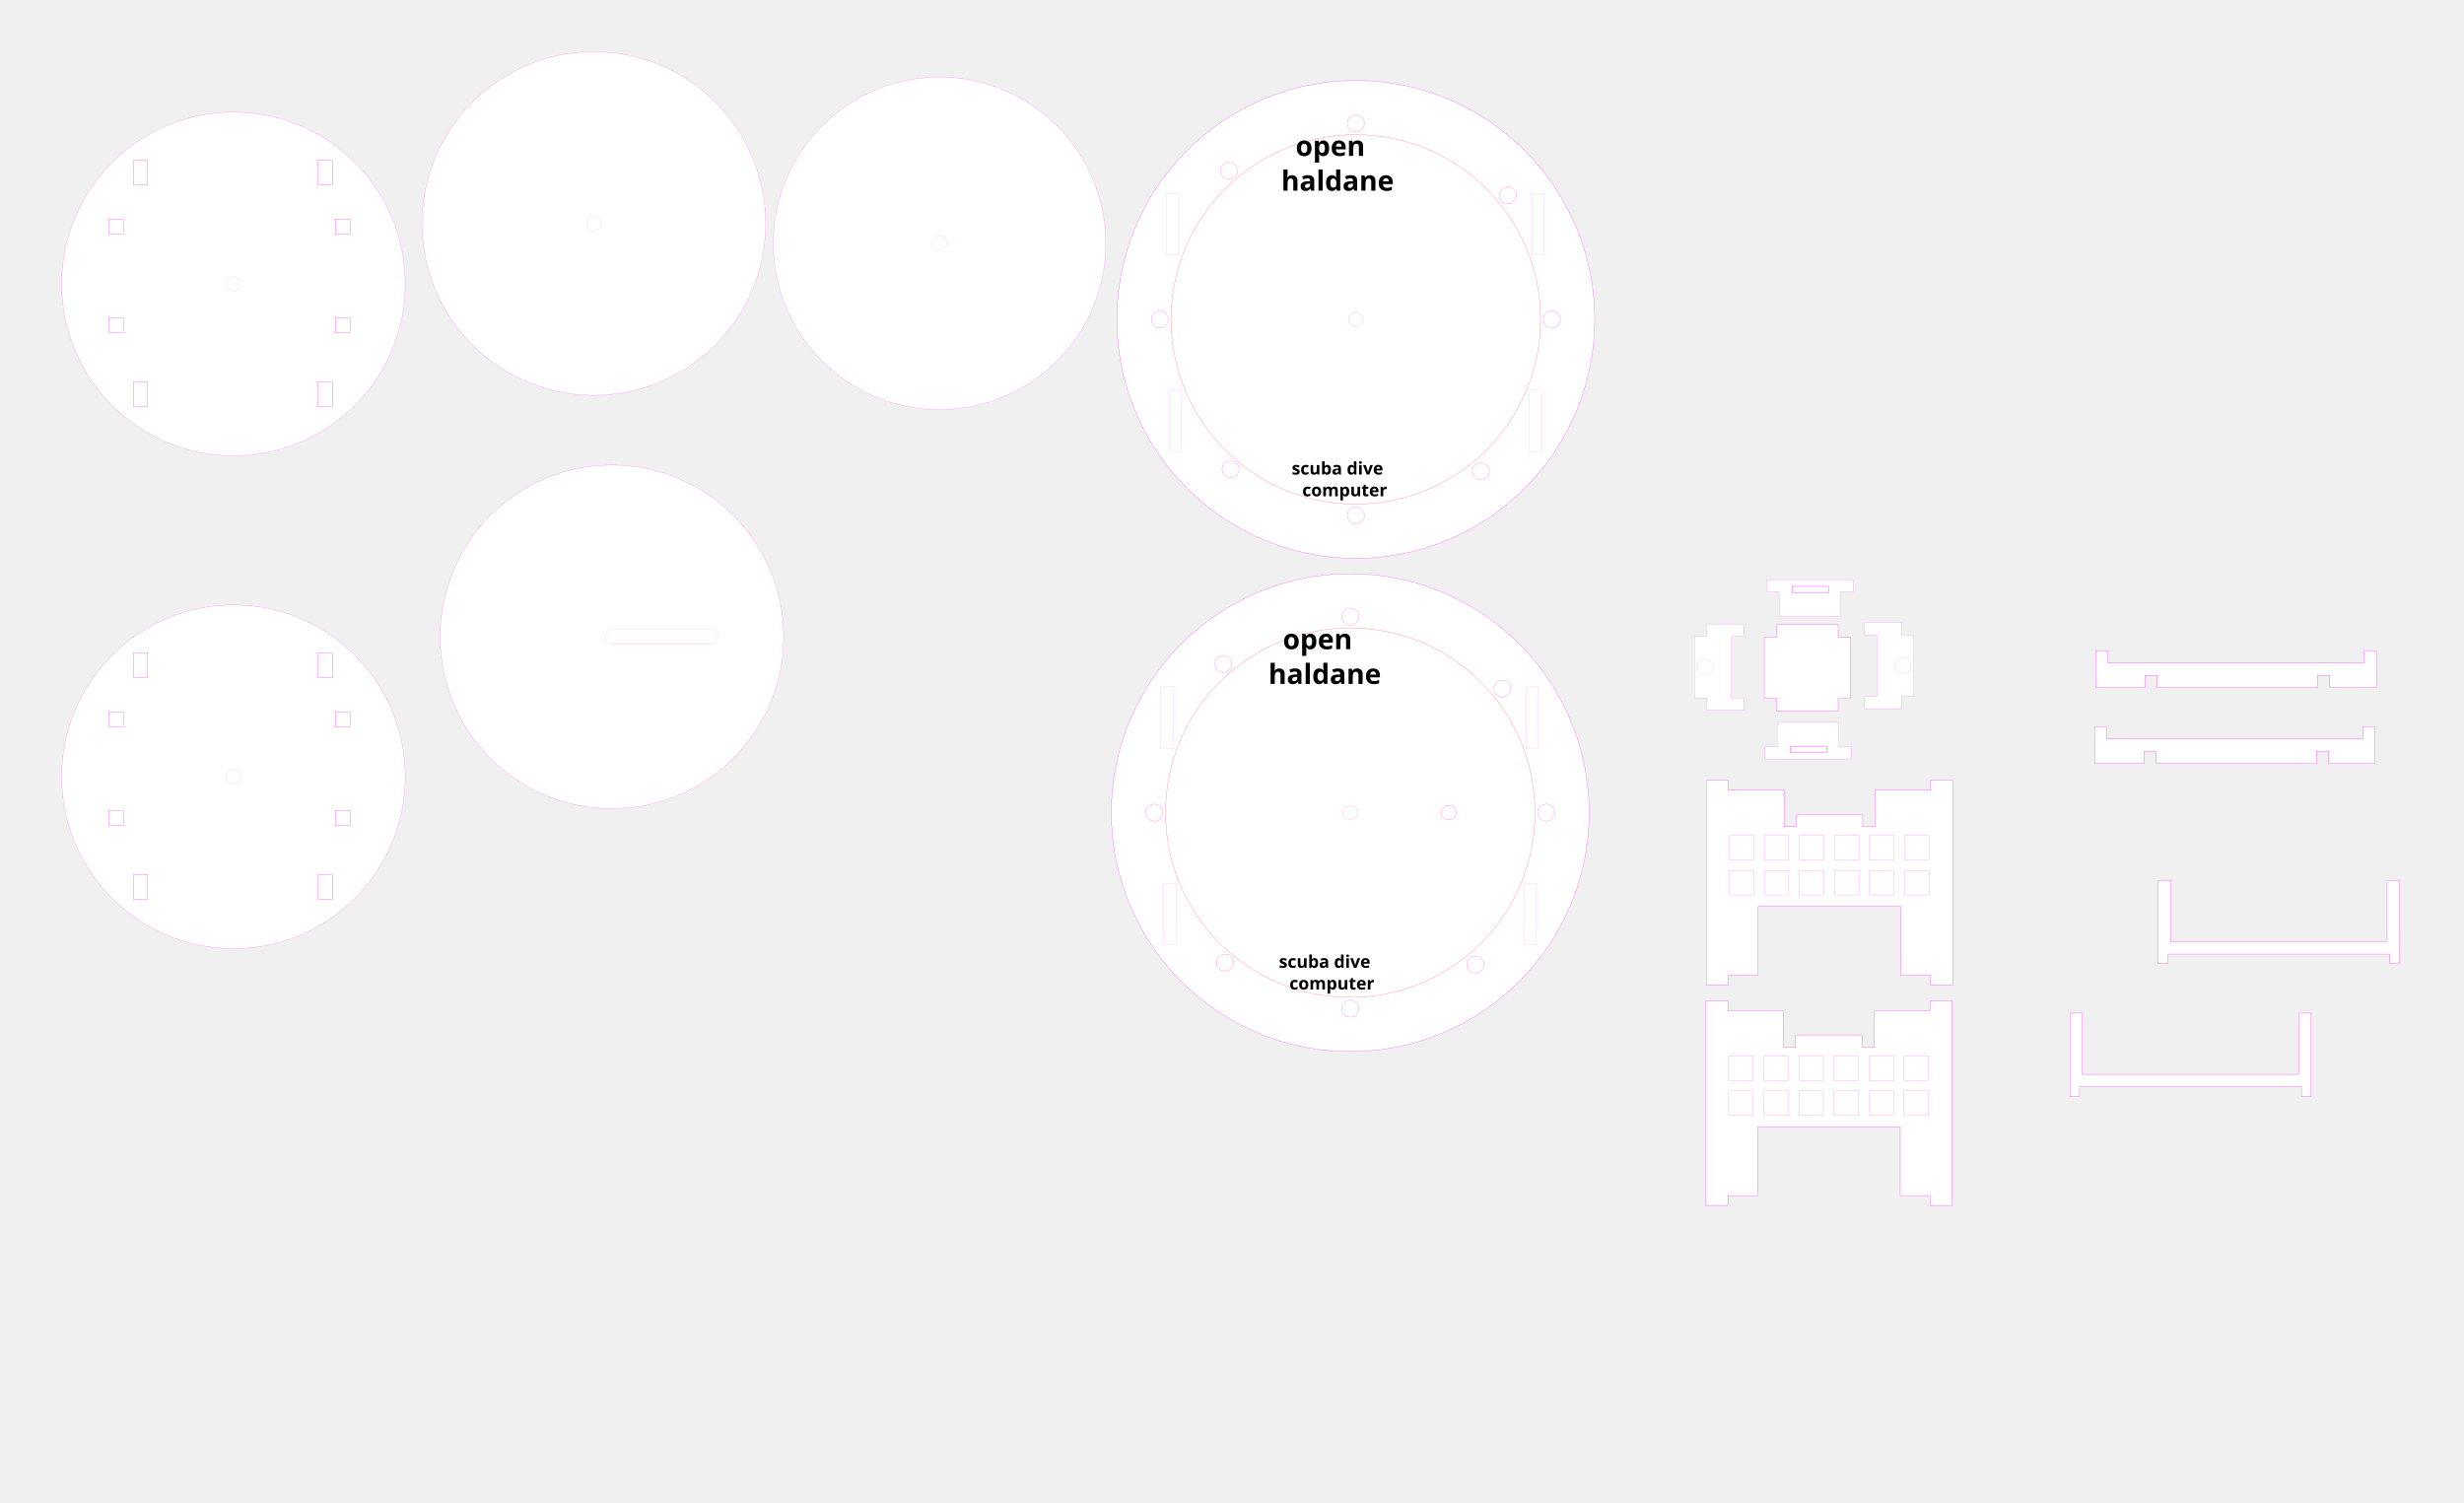
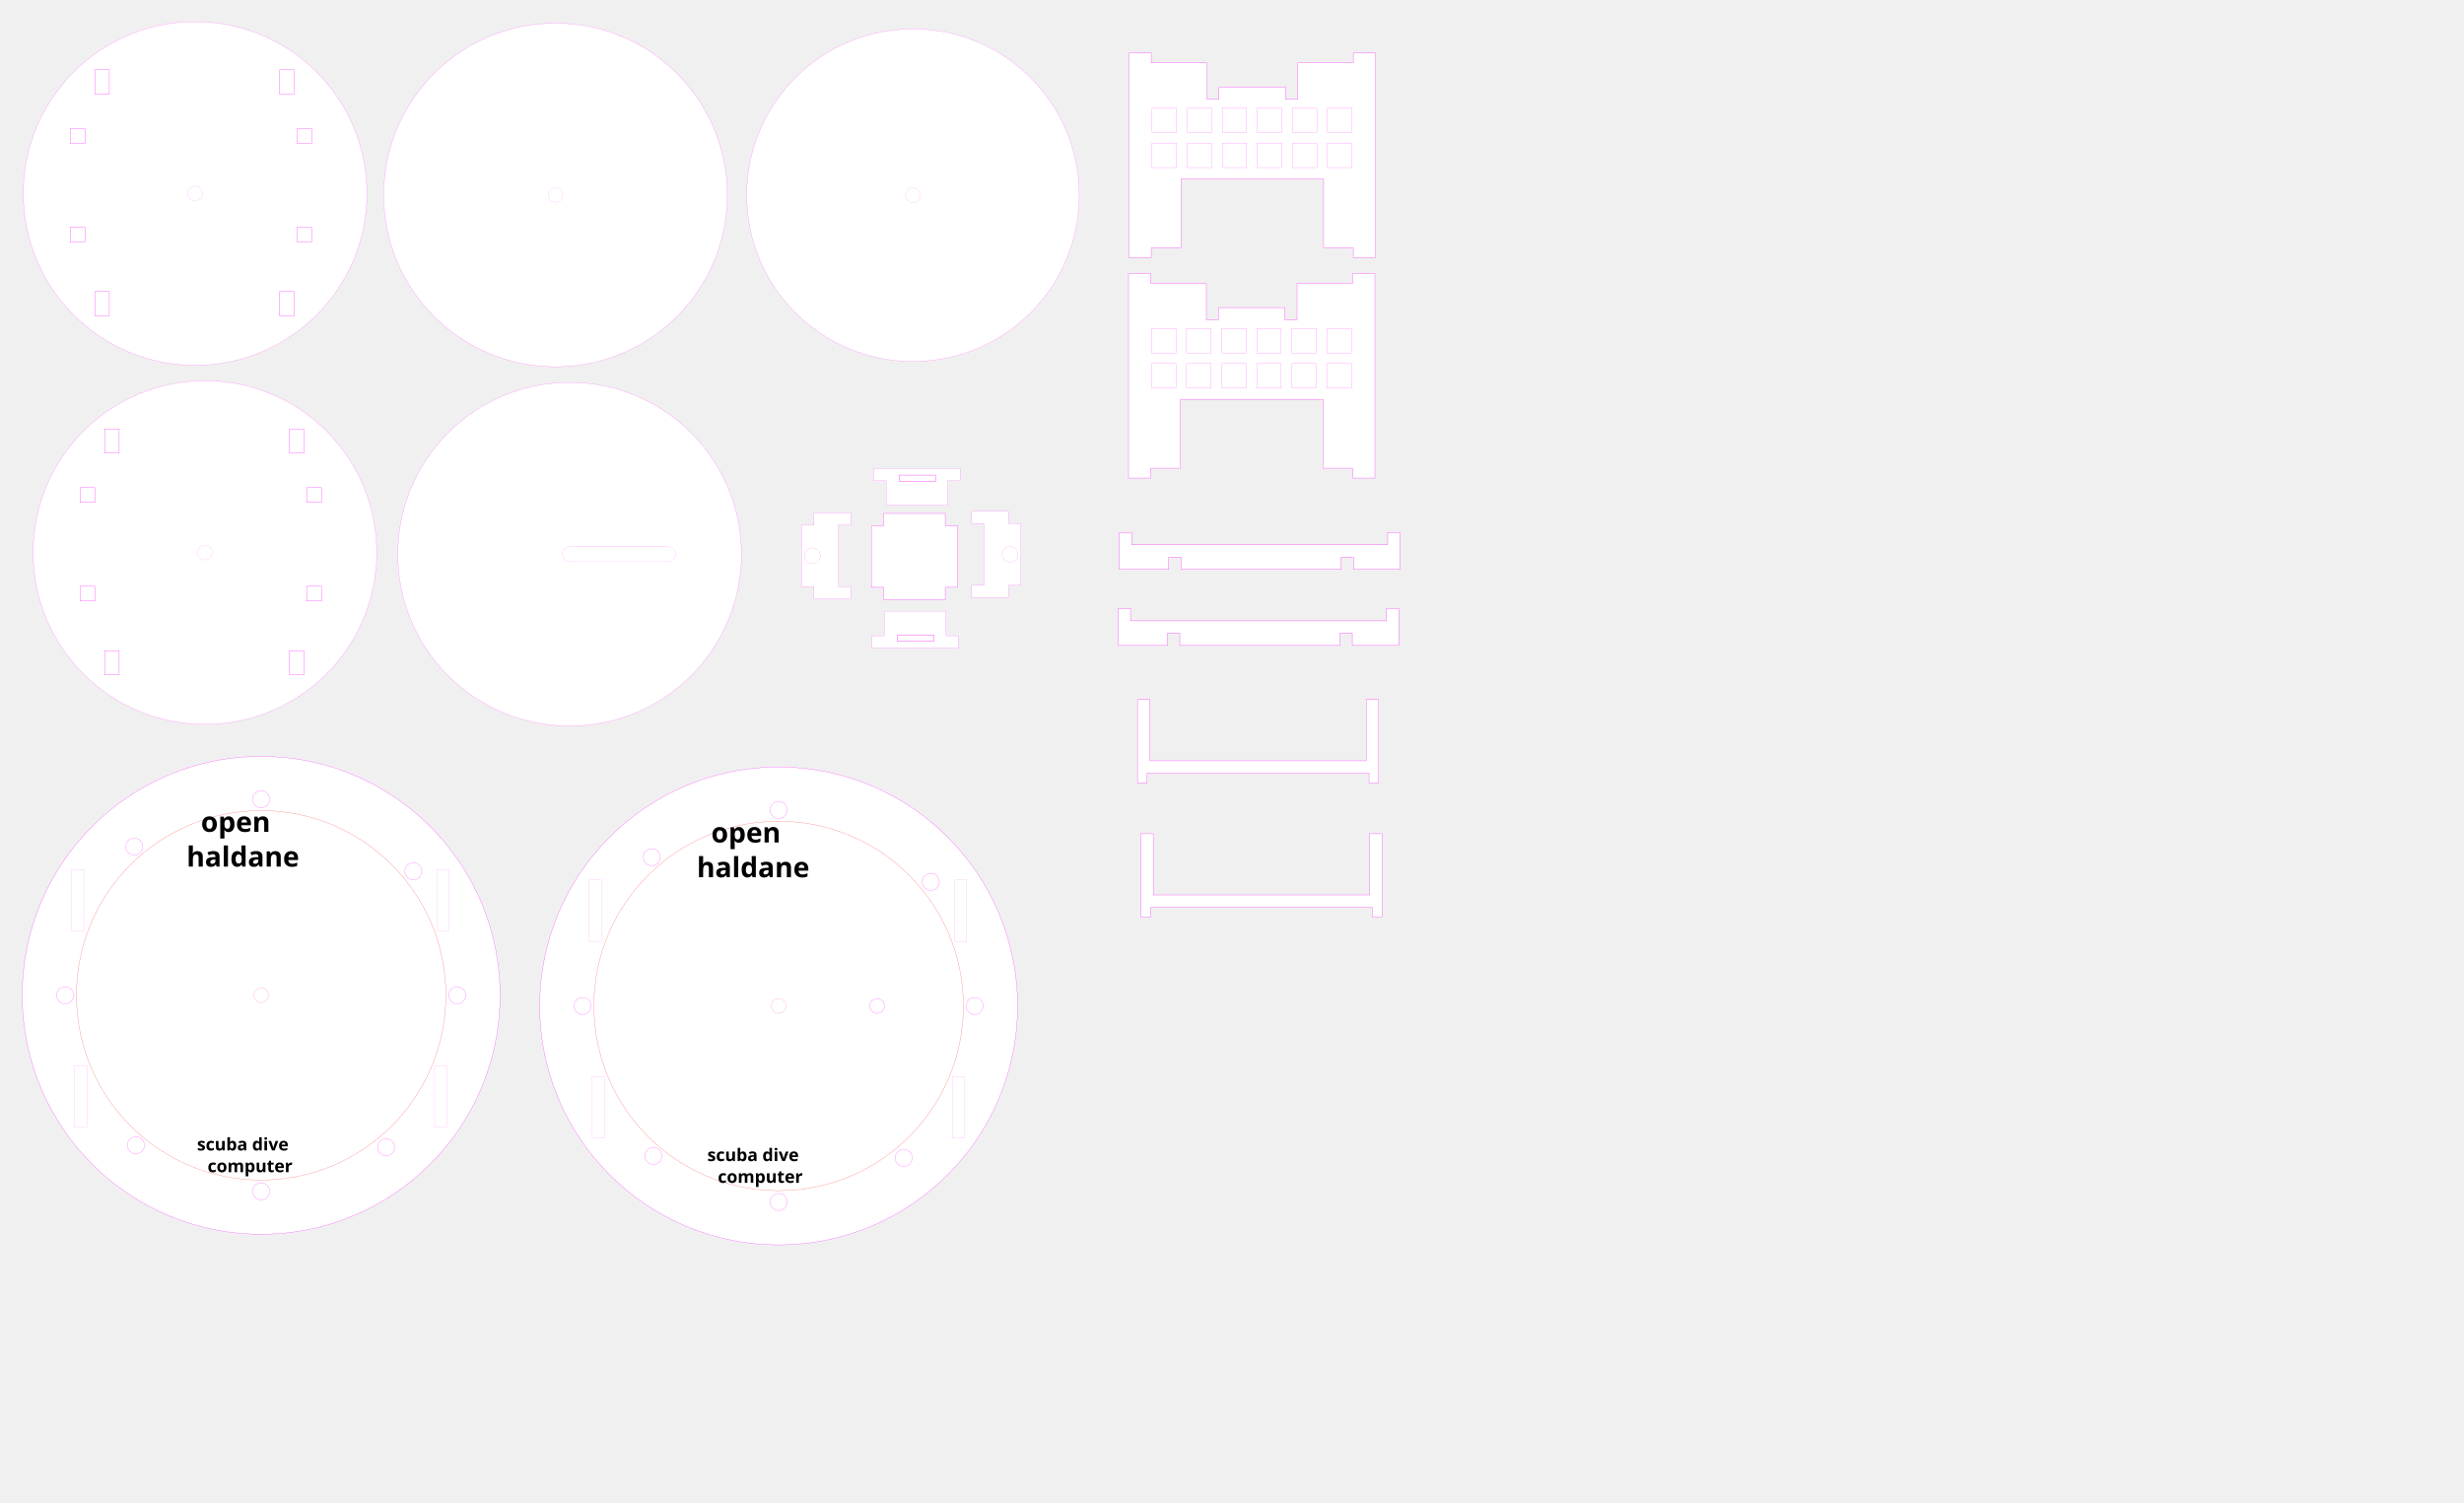
<svg xmlns="http://www.w3.org/2000/svg" version="1.1" width="1000mm" height="610mm" id="svg2" viewBox="0 0 1000 610">
  <defs id="defs4">
    <symbol id="*PAPER_SPACE" />
    <symbol id="*MODEL_SPACE" />
    <pattern height="8" width="8" patternUnits="userSpaceOnUse" y="0" x="0" id="Hatch">
      <path linecap="square" stroke="#000000" stroke-width="0.25" d="M8 4 l-4,4" id="path617966" />
      <path linecap="square" stroke="#000000" stroke-width="0.25" d="M6 2 l-4,4" id="path617968" />
      <path linecap="square" stroke="#000000" stroke-width="0.25" d="M4 0 l-4,4" id="path617970" />
    </pattern>
    <marker refX="0" refY="0" orient="auto" id="DistanceX" style="overflow:visible">
      <path d="M 3,-3 -3,3 M 0,-5 0,5" id="path617963" style="stroke:#000000;stroke-width:0.5" />
    </marker>
    <symbol id="$PAPER_SPACE" />
    <symbol id="$MODEL_SPACE" />
    <pattern id="Hatch-0" x="0" y="0" patternUnits="userSpaceOnUse" width="8" height="8">
      <path id="path73478" d="M8 4 l-4,4" stroke-width="0.25" stroke="#000000" linecap="square" />
      <path id="path73480" d="M6 2 l-4,4" stroke-width="0.25" stroke="#000000" linecap="square" />
      <path id="path73482" d="M4 0 l-4,4" stroke-width="0.25" stroke="#000000" linecap="square" />
    </pattern>
    <marker refX="0" refY="0" orient="auto" id="DistanceX-5" style="overflow:visible">
      <path d="M 3,-3 -3,3 M 0,-5 0,5" id="path73475" style="stroke:#000000;stroke-width:0.5" />
    </marker>
    <symbol id="$PAPER_SPACE-1" />
    <symbol id="$MODEL_SPACE-0" />
    <pattern height="8" width="8" patternUnits="userSpaceOnUse" y="0" x="0" id="Hatch-1">
      <path linecap="square" stroke="#000000" stroke-width="0.25" d="M8 4 l-4,4" id="path44235" />
      <path linecap="square" stroke="#000000" stroke-width="0.25" d="M6 2 l-4,4" id="path44237" />
      <path linecap="square" stroke="#000000" stroke-width="0.25" d="M4 0 l-4,4" id="path44239" />
    </pattern>
    <marker refX="0" refY="0" orient="auto" id="DistanceX-1" style="overflow:visible">
      <path d="M 3,-3 -3,3 M 0,-5 0,5" id="path44232" style="stroke:#000000;stroke-width:0.5" />
    </marker>
    <symbol id="$PAPER_SPACE-5" />
    <symbol id="$MODEL_SPACE-4" />
    <pattern id="Hatch-04" x="0" y="0" patternUnits="userSpaceOnUse" width="8" height="8">
      <path id="path101669" d="M8 4 l-4,4" stroke-width="0.25" stroke="#000000" linecap="square" />
      <path id="path101671" d="M6 2 l-4,4" stroke-width="0.25" stroke="#000000" linecap="square" />
      <path id="path101673" d="M4 0 l-4,4" stroke-width="0.25" stroke="#000000" linecap="square" />
    </pattern>
    <marker orient="auto" id="DistanceX-2" style="overflow:visible" refX="0" refY="0">
      <path id="path101666" d="M 3,-3 -3,3 M 0,-5 0,5" style="stroke:#000000;stroke-width:0.5" />
    </marker>
    <symbol id="*PAPER_SPACE-9" />
    <symbol id="*MODEL_SPACE-2" />
    <pattern id="Hatch-9" x="0" y="0" patternUnits="userSpaceOnUse" width="8" height="8">
      <path id="path145873" d="M8 4 l-4,4" stroke-width="0.25" stroke="#000000" linecap="square" />
      <path id="path145875" d="M6 2 l-4,4" stroke-width="0.25" stroke="#000000" linecap="square" />
      <path id="path145877" d="M4 0 l-4,4" stroke-width="0.25" stroke="#000000" linecap="square" />
    </pattern>
    <marker orient="auto" id="DistanceX-24" style="overflow:visible" refX="0" refY="0">
      <path id="path145870" d="M 3,-3 -3,3 M 0,-5 0,5" style="stroke:#000000;stroke-width:0.5" />
    </marker>
    <symbol id="$PAPER_SPACE-4" />
    <symbol id="$MODEL_SPACE-1" />
    <pattern id="Hatch-8" x="0" y="0" patternUnits="userSpaceOnUse" width="8" height="8">
      <path id="path1947" d="M8 4 l-4,4" stroke-width="0.25" stroke="#000000" linecap="square" />
      <path id="path1949" d="M6 2 l-4,4" stroke-width="0.25" stroke="#000000" linecap="square" />
      <path id="path1951" d="M4 0 l-4,4" stroke-width="0.25" stroke="#000000" linecap="square" />
    </pattern>
    <marker orient="auto" id="DistanceX-55" style="overflow:visible" refX="0" refY="0">
      <path id="path1944" d="M 3,-3 -3,3 M 0,-5 0,5" style="stroke:#000000;stroke-width:0.5" />
    </marker>
    <symbol id="*PAPER_SPACE-7" />
    <symbol id="*MODEL_SPACE-0" />
    <pattern id="Hatch-82" x="0" y="0" patternUnits="userSpaceOnUse" width="8" height="8">
      <path id="path1175" d="M8 4 l-4,4" stroke-width="0.25" stroke="#000000" linecap="square" />
      <path id="path1177" d="M6 2 l-4,4" stroke-width="0.25" stroke="#000000" linecap="square" />
      <path id="path1179" d="M4 0 l-4,4" stroke-width="0.25" stroke="#000000" linecap="square" />
    </pattern>
    <marker orient="auto" id="DistanceX-29" style="overflow:visible" refX="0" refY="0">
      <path id="path1172" d="M 3,-3 -3,3 M 0,-5 0,5" style="stroke:#000000;stroke-width:0.5" />
    </marker>
    <symbol id="*PAPER_SPACE-76" />
    <symbol id="*MODEL_SPACE-5" />
    <pattern id="Hatch-3" x="0" y="0" patternUnits="userSpaceOnUse" width="8" height="8">
      <path id="path1809-9" d="M8 4 l-4,4" stroke-width="0.25" stroke="#000000" linecap="square" />
      <path id="path1811-8" d="M6 2 l-4,4" stroke-width="0.25" stroke="#000000" linecap="square" />
      <path id="path1813-6" d="M4 0 l-4,4" stroke-width="0.25" stroke="#000000" linecap="square" />
    </pattern>
    <marker orient="auto" id="DistanceX-0" style="overflow:visible" refX="0" refY="0">
      <path id="path1806" d="M 3,-3 -3,3 M 0,-5 0,5" style="stroke:#000000;stroke-width:0.5" />
    </marker>
    <symbol id="*PAPER_SPACE-6" />
    <symbol id="*MODEL_SPACE-7" />
    <pattern id="Hatch-5" x="0" y="0" patternUnits="userSpaceOnUse" width="8" height="8">
      <path id="path1851" d="M8 4 l-4,4" stroke-width="0.25" stroke="#000000" linecap="square" />
      <path id="path1853" d="M6 2 l-4,4" stroke-width="0.25" stroke="#000000" linecap="square" />
      <path id="path1855" d="M4 0 l-4,4" stroke-width="0.25" stroke="#000000" linecap="square" />
    </pattern>
    <marker orient="auto" id="DistanceX-6" style="overflow:visible" refX="0" refY="0">
      <path id="path1848" d="M 3,-3 -3,3 M 0,-5 0,5" style="stroke:#000000;stroke-width:0.5" />
    </marker>
    <symbol id="*PAPER_SPACE-0" />
    <symbol id="*MODEL_SPACE-27" />
    <pattern id="Hatch-6" x="0" y="0" patternUnits="userSpaceOnUse" width="8" height="8">
      <path id="path1858" d="M8 4 l-4,4" stroke-width="0.25" stroke="#000000" linecap="square" />
      <path id="path1860" d="M6 2 l-4,4" stroke-width="0.25" stroke="#000000" linecap="square" />
      <path id="path1862" d="M4 0 l-4,4" stroke-width="0.25" stroke="#000000" linecap="square" />
    </pattern>
    <marker orient="auto" id="DistanceX-65" style="overflow:visible" refX="0" refY="0">
      <path id="path1855-7" d="M 3,-3 -3,3 M 0,-5 0,5" style="stroke:#000000;stroke-width:0.5" />
    </marker>
  </defs>
-   <g transform="translate(146.2678,0.4611106)" id="g5072-4">
+   <g transform="translate(130.702,-11.11344)" id="g5072-4">
    <ellipse ry="69.72" rx="69.721" cy="90.25" cx="94.75" id="path5068-7" style="fill:#ffffff;fill-opacity:1;stroke:#ff00ff;stroke-width:0.059;stroke-miterlimit:4;stroke-dasharray:none;stroke-opacity:1" />
    <circle r="2.982" cy="90.25" cx="94.75" id="path5070-0" style="fill:#ffffff;fill-opacity:1;stroke:#ff00ff;stroke-width:0.036;stroke-miterlimit:4;stroke-dasharray:none;stroke-opacity:1" />
  </g>
-   <g id="g5503" transform="translate(9.013401,17.6171)">
+   <g id="g5503" transform="translate(-8.148868,-15.90919)">
    <ellipse ry="69.72" rx="69.721" cy="240.853" cx="239.324" id="path5068-73" style="fill:#ffffff;fill-opacity:1;stroke:#ff00ff;stroke-width:0.059;stroke-miterlimit:4;stroke-dasharray:none;stroke-opacity:1" />
    <path id="path5070-2" d="m 239.324,237.871 a 2.982,2.982 0 0 0 -2.982,2.983 2.982,2.982 0 0 0 2.982,2.982 2.982,2.982 0 0 0 0.243,-0.012 l 39.466,0 a 2.982,2.982 0 0 0 0.232,0.012 2.982,2.982 0 0 0 2.982,-2.982 2.982,2.982 0 0 0 -2.982,-2.983 2.982,2.982 0 0 0 -0.243,0.012 l -39.467,0 a 2.982,2.982 0 0 0 -0.232,-0.012 z" style="fill:#ffffff;fill-opacity:1;stroke:#ff00ff;stroke-width:0.036;stroke-miterlimit:4;stroke-dasharray:none;stroke-opacity:1" />
  </g>
-   <g id="g5140">
+   <g id="g5140" transform="translate(-10.77631,-19.557)">
    <circle r="67.471" cy="98.779" cx="381.307" id="path5068-7-8" style="fill:#ffffff;fill-opacity:1;stroke:#ff00ff;stroke-width:0.057;stroke-miterlimit:4;stroke-dasharray:none;stroke-opacity:1" />
    <circle r="2.982" cy="98.779" cx="381.307" id="path5070-0-6" style="fill:#ffffff;fill-opacity:1;stroke:#ff00ff;stroke-width:0.036;stroke-miterlimit:4;stroke-dasharray:none;stroke-opacity:1" />
  </g>
-   <g id="g5381" transform="translate(0.5644445,2.257778)">
+   <g id="g5381" transform="translate(-443.7037,276.5778)">
    <g transform="translate(9.85772,-1.995613)" id="g5338">
      <circle style="fill:#ffffff;fill-opacity:1;stroke:#ff00ff;stroke-width:0.091;stroke-miterlimit:4;stroke-dasharray:none;stroke-opacity:1" id="path5183" cx="539.831" cy="129.371" r="96.954" />
      <circle style="fill:#ffffff;fill-opacity:1;stroke:#ff0000;stroke-width:0.071;stroke-miterlimit:4;stroke-dasharray:none;stroke-opacity:1" id="path5183-4" cx="539.831" cy="129.371" r="74.965" />
      <rect style="fill:#ffffff;fill-opacity:1;stroke:#ff00ff;stroke-width:0.036;stroke-miterlimit:4;stroke-dasharray:none;stroke-opacity:1" id="rect5200" width="4.964" height="24.964" x="464.168" y="157.987" />
      <rect style="fill:#ffffff;fill-opacity:1;stroke:#ff00ff;stroke-width:0.036;stroke-miterlimit:4;stroke-dasharray:none;stroke-opacity:1" id="rect5200-7" width="4.964" height="24.964" x="462.895" y="78.26" />
      <rect style="fill:#ffffff;fill-opacity:1;stroke:#ff00ff;stroke-width:0.036;stroke-miterlimit:4;stroke-dasharray:none;stroke-opacity:1" id="rect5200-7-7" width="4.964" height="24.964" x="611.23" y="78.26" />
      <rect style="fill:#ffffff;fill-opacity:1;stroke:#ff00ff;stroke-width:0.036;stroke-miterlimit:4;stroke-dasharray:none;stroke-opacity:1" id="rect5200-5" width="4.964" height="24.964" x="610.245" y="157.987" />
      <ellipse style="fill:#ffffff;fill-opacity:1;stroke:#ff00ff;stroke-width:0.079;stroke-miterlimit:4;stroke-dasharray:none;stroke-opacity:1" id="path5247" cx="539.831" cy="49.817" rx="3.461" ry="3.461" />
      <ellipse style="fill:#ffffff;fill-opacity:1;stroke:#ff00ff;stroke-width:0.079;stroke-miterlimit:4;stroke-dasharray:none;stroke-opacity:1" id="path5247-8" cx="539.831" cy="208.925" rx="3.461" ry="3.461" />
      <ellipse style="fill:#ffffff;fill-opacity:1;stroke:#ff00ff;stroke-width:0.079;stroke-miterlimit:4;stroke-dasharray:none;stroke-opacity:1" id="path5247-8-0" cx="460.277" cy="129.371" rx="3.461" ry="3.461" />
      <ellipse style="fill:#ffffff;fill-opacity:1;stroke:#ff00ff;stroke-width:0.079;stroke-miterlimit:4;stroke-dasharray:none;stroke-opacity:1" id="path5247-8-0-5" cx="619.386" cy="129.371" rx="3.461" ry="3.461" />
      <ellipse style="fill:#ffffff;fill-opacity:1;stroke:#ff00ff;stroke-width:0.079;stroke-miterlimit:4;stroke-dasharray:none;stroke-opacity:1" id="path5247-8-0-5-9" cx="601.59" cy="79.015" rx="3.461" ry="3.461" />
      <ellipse style="fill:#ffffff;fill-opacity:1;stroke:#ff00ff;stroke-width:0.079;stroke-miterlimit:4;stroke-dasharray:none;stroke-opacity:1" id="path5247-8-0-5-9-1" cx="590.58" cy="191.039" rx="3.461" ry="3.461" />
      <ellipse style="fill:#ffffff;fill-opacity:1;stroke:#ff00ff;stroke-width:0.079;stroke-miterlimit:4;stroke-dasharray:none;stroke-opacity:1" id="path5247-8-0-5-9-2" cx="489.004" cy="190.23" rx="3.461" ry="3.461" />
      <ellipse style="fill:#ffffff;fill-opacity:1;stroke:#ff00ff;stroke-width:0.079;stroke-miterlimit:4;stroke-dasharray:none;stroke-opacity:1" id="path5247-8-0-5-9-27" cx="488.341" cy="69.007" rx="3.461" ry="3.461" />
      <circle style="fill:#ffffff;fill-opacity:1;stroke:#ff0000;stroke-width:0.046;stroke-miterlimit:4;stroke-dasharray:none;stroke-opacity:1" id="path5336" cx="539.831" cy="129.371" r="2.977" />
    </g>
    <text id="text5355" y="61.025" x="549.625" style="font-style:normal;font-variant:normal;font-weight:bold;font-stretch:normal;font-size:11.289px;line-height:125%;font-family:sans-serif;-inkscape-font-specification:'sans-serif Bold';text-align:center;letter-spacing:0px;word-spacing:0px;text-anchor:middle;fill:#000000;fill-opacity:1;stroke:none;stroke-width:1px;stroke-linecap:butt;stroke-linejoin:miter;stroke-opacity:1" xml:space="preserve">
      <tspan y="61.025" x="549.625" id="tspan5357">open</tspan>
      <tspan id="tspan5379" y="75.136" x="549.625">haldane</tspan>
    </text>
    <text id="text5355-5" y="190.335" x="552.514" style="font-style:normal;font-variant:normal;font-weight:bold;font-stretch:normal;font-size:11.289px;line-height:125%;font-family:sans-serif;-inkscape-font-specification:'sans-serif Bold';letter-spacing:0px;word-spacing:0px;fill:#000000;fill-opacity:1;stroke:none;stroke-width:1px;stroke-linecap:butt;stroke-linejoin:miter;stroke-opacity:1" xml:space="preserve">
      <tspan style="font-size:7.056px;text-align:center;text-anchor:middle" y="190.335" x="552.514" id="tspan5357-0">scuba dive</tspan>
      <tspan style="font-size:7.056px;text-align:center;text-anchor:middle" id="tspan5377" y="199.154" x="552.514">computer</tspan>
    </text>
  </g>
-   <g id="g4335">
+   <g id="g4335" transform="translate(-231.9867,78.45778)">
    <g transform="translate(-1.693951,202.4408)" id="g5381-5">
      <g id="g5338-0" transform="translate(9.85772,-1.995613)">
        <circle r="96.954" cy="129.371" cx="539.831" id="path5183-6" style="fill:#ffffff;fill-opacity:1;stroke:#ff00ff;stroke-width:0.091;stroke-miterlimit:4;stroke-dasharray:none;stroke-opacity:1" />
        <circle r="74.965" cy="129.371" cx="539.831" id="path5183-4-1" style="fill:#ffffff;fill-opacity:1;stroke:#ff0000;stroke-width:0.071;stroke-miterlimit:4;stroke-dasharray:none;stroke-opacity:1" />
        <rect y="157.987" x="464.168" height="24.964" width="4.964" id="rect5200-4" style="fill:#ffffff;fill-opacity:1;stroke:#ff00ff;stroke-width:0.036;stroke-miterlimit:4;stroke-dasharray:none;stroke-opacity:1" />
        <rect y="78.26" x="462.895" height="24.964" width="4.964" id="rect5200-7-6" style="fill:#ffffff;fill-opacity:1;stroke:#ff00ff;stroke-width:0.036;stroke-miterlimit:4;stroke-dasharray:none;stroke-opacity:1" />
        <rect y="78.26" x="611.23" height="24.964" width="4.964" id="rect5200-7-7-1" style="fill:#ffffff;fill-opacity:1;stroke:#ff00ff;stroke-width:0.036;stroke-miterlimit:4;stroke-dasharray:none;stroke-opacity:1" />
        <rect y="157.987" x="610.245" height="24.964" width="4.964" id="rect5200-5-6" style="fill:#ffffff;fill-opacity:1;stroke:#ff00ff;stroke-width:0.036;stroke-miterlimit:4;stroke-dasharray:none;stroke-opacity:1" />
        <ellipse ry="3.461" rx="3.461" cy="49.817" cx="539.831" id="path5247-87" style="fill:#ffffff;fill-opacity:1;stroke:#ff00ff;stroke-width:0.079;stroke-miterlimit:4;stroke-dasharray:none;stroke-opacity:1" />
        <ellipse ry="3.461" rx="3.461" cy="208.925" cx="539.831" id="path5247-8-9" style="fill:#ffffff;fill-opacity:1;stroke:#ff00ff;stroke-width:0.079;stroke-miterlimit:4;stroke-dasharray:none;stroke-opacity:1" />
        <ellipse ry="3.461" rx="3.461" cy="129.371" cx="460.277" id="path5247-8-0-4" style="fill:#ffffff;fill-opacity:1;stroke:#ff00ff;stroke-width:0.079;stroke-miterlimit:4;stroke-dasharray:none;stroke-opacity:1" />
        <ellipse ry="3.461" rx="3.461" cy="129.371" cx="619.386" id="path5247-8-0-5-0" style="fill:#ffffff;fill-opacity:1;stroke:#ff00ff;stroke-width:0.079;stroke-miterlimit:4;stroke-dasharray:none;stroke-opacity:1" />
        <ellipse ry="3.461" rx="3.461" cy="79.015" cx="601.59" id="path5247-8-0-5-9-9" style="fill:#ffffff;fill-opacity:1;stroke:#ff00ff;stroke-width:0.079;stroke-miterlimit:4;stroke-dasharray:none;stroke-opacity:1" />
        <ellipse ry="3.461" rx="3.461" cy="191.039" cx="590.58" id="path5247-8-0-5-9-1-3" style="fill:#ffffff;fill-opacity:1;stroke:#ff00ff;stroke-width:0.079;stroke-miterlimit:4;stroke-dasharray:none;stroke-opacity:1" />
        <ellipse ry="3.461" rx="3.461" cy="190.23" cx="489.004" id="path5247-8-0-5-9-2-2" style="fill:#ffffff;fill-opacity:1;stroke:#ff00ff;stroke-width:0.079;stroke-miterlimit:4;stroke-dasharray:none;stroke-opacity:1" />
        <ellipse ry="3.461" rx="3.461" cy="69.007" cx="488.341" id="path5247-8-0-5-9-27-9" style="fill:#ffffff;fill-opacity:1;stroke:#ff00ff;stroke-width:0.079;stroke-miterlimit:4;stroke-dasharray:none;stroke-opacity:1" />
        <circle r="2.977" cy="129.371" cx="539.831" id="path5336-8" style="fill:#ffffff;fill-opacity:1;stroke:#ff0000;stroke-width:0.046;stroke-miterlimit:4;stroke-dasharray:none;stroke-opacity:1" />
      </g>
      <text xml:space="preserve" style="font-style:normal;font-variant:normal;font-weight:bold;font-stretch:normal;font-size:11.289px;line-height:125%;font-family:sans-serif;-inkscape-font-specification:'sans-serif Bold';text-align:center;letter-spacing:0px;word-spacing:0px;text-anchor:middle;fill:#000000;fill-opacity:1;stroke:none;stroke-width:1px;stroke-linecap:butt;stroke-linejoin:miter;stroke-opacity:1" x="549.625" y="61.025" id="text5355-52">
        <tspan id="tspan5357-01" x="549.625" y="61.025">open</tspan>
        <tspan x="549.625" y="75.136" id="tspan5379-4">haldane</tspan>
      </text>
      <text xml:space="preserve" style="font-style:normal;font-variant:normal;font-weight:bold;font-stretch:normal;font-size:11.289px;line-height:125%;font-family:sans-serif;-inkscape-font-specification:'sans-serif Bold';letter-spacing:0px;word-spacing:0px;fill:#000000;fill-opacity:1;stroke:none;stroke-width:1px;stroke-linecap:butt;stroke-linejoin:miter;stroke-opacity:1" x="552.514" y="190.335" id="text5355-5-6">
        <tspan id="tspan5357-0-6" x="552.514" y="190.335" style="font-size:7.056px;text-align:center;text-anchor:middle">scuba dive</tspan>
        <tspan x="552.514" y="199.154" id="tspan5377-6" style="font-size:7.056px;text-align:center;text-anchor:middle">computer</tspan>
      </text>
    </g>
    <circle r="2.959" cy="329.822" cx="587.96" id="path5508" style="fill:#ffffff;fill-opacity:1;stroke:#ff00ff;stroke-width:0.082;stroke-miterlimit:4;stroke-dasharray:none;stroke-opacity:1" />
  </g>
-   <path style="fill:#ffffff;fill-opacity:1;stroke:#ff00ff;stroke-width:0.11;stroke-miterlimit:4;stroke-dasharray:none;stroke-opacity:1" d="m 721.013,253.549 0,5 -5,0 0,24.973 5,0 0,5 24.974,0 0,-5 5,0 0,-24.973 -5,0 0,-5 -24.974,0 z" id="rect4282" />
-   <g id="g4498">
+   <path style="fill:#ffffff;fill-opacity:1;stroke:#ff00ff;stroke-width:0.11;stroke-miterlimit:4;stroke-dasharray:none;stroke-opacity:1" d="m 358.639,208.393 0,5 -5,0 0,24.973 5,0 0,5 24.974,0 0,-5 5,0 0,-24.973 -5,0 0,-5 -24.974,0 z" id="rect4282" />
+   <g id="g4498" transform="translate(-362.3734,-45.15555)">
    <path id="rect4367-4" d="m 756.743,252.677 0,4.944 5.004,0 0,25.052 -5.004,0 0,4.944 14.943,0 0,-4.944 0,-0.026 5,0 0,-25 -5,0 0,-0.026 0,-4.944 -9.94,0 -5.004,0 z" style="fill:#ffffff;fill-opacity:1;stroke:#ff00ff;stroke-width:0.06;stroke-miterlimit:4;stroke-dasharray:none;stroke-opacity:1" />
    <circle r="3.228" cy="270.147" cx="772.329" id="path4365-6" style="fill:#ffffff;fill-opacity:1;stroke:#ff00ff;stroke-width:0.044;stroke-miterlimit:4;stroke-dasharray:none;stroke-opacity:1" />
  </g>
-   <g id="g4546">
+   <g id="g4546" transform="translate(-362.3734,-45.15555)">
    <path id="rect4408" d="m 717.024,235.224 0,5 5,0 0,10 25,0 0,-10 5,0 0,-5 -5,0 -25,0 -5,0 z" style="fill:#ffffff;fill-opacity:1;stroke:#ff00ff;stroke-width:0.059;stroke-miterlimit:4;stroke-dasharray:none;stroke-opacity:1" />
    <rect y="237.978" x="727.278" height="2.477" width="14.867" id="rect4477" style="fill:#ffffff;fill-opacity:1;stroke:#ff00ff;stroke-width:0.133;stroke-miterlimit:4;stroke-dasharray:none;stroke-opacity:1" />
  </g>
-   <g transform="matrix(-1,0,0,1,1464.38,0.5986793)" id="g4498-7">
+   <g transform="matrix(-1,0,0,1,1102.007,-44.55687)" id="g4498-7">
    <path id="rect4367-4-8" d="m 756.743,252.677 0,4.944 5.004,0 0,25.052 -5.004,0 0,4.944 14.943,0 0,-4.944 0,-0.026 5,0 0,-25 -5,0 0,-0.026 0,-4.944 -9.94,0 -5.004,0 z" style="fill:#ffffff;fill-opacity:1;stroke:#ff00ff;stroke-width:0.06;stroke-miterlimit:4;stroke-dasharray:none;stroke-opacity:1" />
    <circle r="3.228" cy="270.147" cx="772.329" id="path4365-6-6" style="fill:#ffffff;fill-opacity:1;stroke:#ff00ff;stroke-width:0.044;stroke-miterlimit:4;stroke-dasharray:none;stroke-opacity:1" />
  </g>
-   <g transform="matrix(1,0,0,-1,-0.7370445,543.404)" id="g4546-6">
+   <g transform="matrix(1,0,0,-1,-363.1104,498.2484)" id="g4546-6">
    <path id="rect4408-8" d="m 717.024,235.224 0,5 5,0 0,10 25,0 0,-10 5,0 0,-5 -5,0 -25,0 -5,0 z" style="fill:#ffffff;fill-opacity:1;stroke:#ff00ff;stroke-width:0.059;stroke-miterlimit:4;stroke-dasharray:none;stroke-opacity:1" />
    <rect y="237.978" x="727.278" height="2.477" width="14.867" id="rect4477-1" style="fill:#ffffff;fill-opacity:1;stroke:#ff00ff;stroke-width:0.133;stroke-miterlimit:4;stroke-dasharray:none;stroke-opacity:1" />
  </g>
-   <path style="fill:#ffffff;fill-opacity:1;stroke:#ff00ff;stroke-width:0.408;stroke-miterlimit:4;stroke-dasharray:none;stroke-opacity:1" d="M 3012.016 1045.07 L 3012.016 1098.221 L 3029.731 1098.221 L 3082.873 1098.221 L 3082.873 1080.514 L 3100.588 1080.514 L 3100.588 1098.221 L 3330.904 1098.221 L 3330.904 1080.514 L 3348.621 1080.514 L 3348.621 1098.221 L 3397.828 1098.221 L 3415.545 1098.221 L 3415.545 1062.805 L 3415.545 1045.07 L 3397.828 1045.07 L 3397.828 1062.805 L 3029.731 1062.805 L 3029.731 1045.07 L 3012.016 1045.07 z " transform="matrix(0.2822222,0,0,0.2822222,-3.4450957e-5,0)" id="rect4368" />
-   <path style="fill:#ffffff;fill-opacity:1;stroke:#ff00ff;stroke-width:0.115;stroke-miterlimit:4;stroke-dasharray:none;stroke-opacity:1" d="m 850.543,264.088 0,15 5,0 14.998,0 0,-4.997 5,0 0,4.997 65,0 0,-4.997 5,0 0,4.997 13.887,0 5,0 0,-9.995 0,-5.005 -5,0 0,5.005 -103.885,0 0,-5.005 -5,0 z" id="rect4368-8" />
-   <path style="fill:#ffffff;fill-opacity:1;stroke:#ff00ff;stroke-width:0.389;stroke-miterlimit:4;stroke-dasharray:none;stroke-opacity:1" d="M 3103.719 1266.111 L 3103.719 1372.022 L 3103.719 1385.891 L 3117.588 1385.891 L 3117.588 1372.022 L 3436.705 1372.022 L 3436.705 1385.891 L 3450.574 1385.891 L 3450.574 1372.022 L 3450.574 1266.111 L 3432.756 1266.111 L 3432.756 1354.102 L 3121.537 1354.102 L 3121.537 1266.111 L 3103.719 1266.111 z " transform="matrix(0.2822222,0,0,0.2822222,-3.4450957e-5,0)" id="rect4472" />
-   <path style="fill:#ffffff;fill-opacity:1;stroke:#ff00ff;stroke-width:0.11;stroke-miterlimit:4;stroke-dasharray:none;stroke-opacity:1" d="m 840.055,411.191 0,29.89 0,3.914 3.914,0 0,-3.914 90.062,0 0,3.914 3.914,0 0,-3.914 0,-29.89 -5.029,0 0,24.833 -87.833,0 0,-24.833 -5.029,0 z" id="rect4472-0" />
-   <g id="g4781">
+   <path style="fill:#ffffff;fill-opacity:1;stroke:#ff00ff;stroke-width:0.115;stroke-miterlimit:4;stroke-dasharray:none;stroke-opacity:1" d="m 453.818,246.964 0,15 5,0 14.998,0 0,-4.997 5,0 0,4.997 65,0 0,-4.997 5,0 0,4.997 13.887,0 5,0 0,-9.995 0,-5.005 -5,0 0,5.005 -103.885,0 0,-5.005 -5,0 z" id="rect4368" />
+   <path style="fill:#ffffff;fill-opacity:1;stroke:#ff00ff;stroke-width:0.115;stroke-miterlimit:4;stroke-dasharray:none;stroke-opacity:1" d="m 454.303,216.11 0,15 5,0 14.998,0 0,-4.997 5,0 0,4.997 65,0 0,-4.997 5,0 0,4.997 13.887,0 5,0 0,-9.995 0,-5.005 -5,0 0,5.005 -103.885,0 0,-5.005 -5,0 z" id="rect4368-8" />
+   <path style="fill:#ffffff;fill-opacity:1;stroke:#ff00ff;stroke-width:0.11;stroke-miterlimit:4;stroke-dasharray:none;stroke-opacity:1" d="m 461.636,283.947 0,29.89 0,3.914 3.914,0 0,-3.914 90.062,0 0,3.914 3.914,0 0,-3.914 0,-29.89 -5.029,0 0,24.833 -87.833,0 0,-24.833 -5.029,0 z" id="rect4472" />
+   <path style="fill:#ffffff;fill-opacity:1;stroke:#ff00ff;stroke-width:0.11;stroke-miterlimit:4;stroke-dasharray:none;stroke-opacity:1" d="m 463.006,338.378 0,29.89 0,3.914 3.914,0 0,-3.914 90.062,0 0,3.914 3.914,0 0,-3.914 0,-29.89 -5.029,0 0,24.833 -87.833,0 0,-24.833 -5.029,0 z" id="rect4472-0" />
+   <g id="g4781" transform="translate(-11.57455,-90.99993)">
    <g id="g5072-6" transform="translate(-6.4044263e-8,225)">
      <ellipse style="fill:#ffffff;fill-opacity:1;stroke:#ff00ff;stroke-width:0.059;stroke-miterlimit:4;stroke-dasharray:none;stroke-opacity:1" id="path5068-8" cx="94.75" cy="90.25" rx="69.721" ry="69.72" />
      <circle style="fill:#ffffff;fill-opacity:1;stroke:#ff00ff;stroke-width:0.036;stroke-miterlimit:4;stroke-dasharray:none;stroke-opacity:1" id="path5070-4" cx="94.75" cy="90.25" r="2.982" />
    </g>
    <g transform="translate(-446,-195)" id="g4704">
      <g id="g4714">
        <rect y="550.054" x="500.054" height="9.892" width="5.892" id="rect4610" style="fill:#ffffff;fill-opacity:1;stroke:#ff00ff;stroke-width:0.108;stroke-miterlimit:4;stroke-dasharray:none;stroke-opacity:1" />
        <rect y="460.054" x="500.054" height="9.892" width="5.892" id="rect4610-7" style="fill:#ffffff;fill-opacity:1;stroke:#ff00ff;stroke-width:0.108;stroke-miterlimit:4;stroke-dasharray:none;stroke-opacity:1" />
        <rect y="550.054" x="575.054" height="9.892" width="5.892" id="rect4610-7-0" style="fill:#ffffff;fill-opacity:1;stroke:#ff00ff;stroke-width:0.108;stroke-miterlimit:4;stroke-dasharray:none;stroke-opacity:1" />
        <rect y="460.054" x="575.054" height="9.892" width="5.892" id="rect4610-7-0-8" style="fill:#ffffff;fill-opacity:1;stroke:#ff00ff;stroke-width:0.108;stroke-miterlimit:4;stroke-dasharray:none;stroke-opacity:1" />
        <rect y="523.945" x="490.055" height="6" width="6" id="rect4657" style="fill:#ffffff;fill-opacity:1;stroke:#ff00ff;stroke-width:0.11;stroke-miterlimit:4;stroke-dasharray:none;stroke-opacity:1" />
        <rect y="523.945" x="582.055" height="6" width="6" id="rect4657-6" style="fill:#ffffff;fill-opacity:1;stroke:#ff00ff;stroke-width:0.11;stroke-miterlimit:4;stroke-dasharray:none;stroke-opacity:1" />
        <rect y="483.945" x="582.055" height="6" width="6" id="rect4657-6-9" style="fill:#ffffff;fill-opacity:1;stroke:#ff00ff;stroke-width:0.11;stroke-miterlimit:4;stroke-dasharray:none;stroke-opacity:1" />
        <rect y="483.945" x="490.055" height="6" width="6" id="rect4657-6-9-1" style="fill:#ffffff;fill-opacity:1;stroke:#ff00ff;stroke-width:0.11;stroke-miterlimit:4;stroke-dasharray:none;stroke-opacity:1" />
      </g>
    </g>
  </g>
-   <g id="g4766">
+   <g id="g4766" transform="translate(-15.56578,-36.71927)">
    <g transform="translate(-6.4044268e-8,25)" id="g5072">
      <ellipse style="fill:#ffffff;fill-opacity:1;stroke:#ff00ff;stroke-width:0.059;stroke-miterlimit:4;stroke-dasharray:none;stroke-opacity:1" id="path5068" cx="94.75" cy="90.25" rx="69.721" ry="69.72" />
      <circle style="fill:#ffffff;fill-opacity:1;stroke:#ff00ff;stroke-width:0.036;stroke-miterlimit:4;stroke-dasharray:none;stroke-opacity:1" id="path5070" cx="94.75" cy="90.25" r="2.982" />
    </g>
    <g transform="translate(-446,-395)" id="g4704-8">
      <g id="g4714-3">
        <rect y="550.054" x="500.054" height="9.892" width="5.892" id="rect4610-3" style="fill:#ffffff;fill-opacity:1;stroke:#ff00ff;stroke-width:0.108;stroke-miterlimit:4;stroke-dasharray:none;stroke-opacity:1" />
        <rect y="460.054" x="500.054" height="9.892" width="5.892" id="rect4610-7-9" style="fill:#ffffff;fill-opacity:1;stroke:#ff00ff;stroke-width:0.108;stroke-miterlimit:4;stroke-dasharray:none;stroke-opacity:1" />
        <rect y="550.054" x="575.054" height="9.892" width="5.892" id="rect4610-7-0-5" style="fill:#ffffff;fill-opacity:1;stroke:#ff00ff;stroke-width:0.108;stroke-miterlimit:4;stroke-dasharray:none;stroke-opacity:1" />
        <rect y="460.054" x="575.054" height="9.892" width="5.892" id="rect4610-7-0-8-5" style="fill:#ffffff;fill-opacity:1;stroke:#ff00ff;stroke-width:0.108;stroke-miterlimit:4;stroke-dasharray:none;stroke-opacity:1" />
        <rect y="523.945" x="490.055" height="6" width="6" id="rect4657-7" style="fill:#ffffff;fill-opacity:1;stroke:#ff00ff;stroke-width:0.11;stroke-miterlimit:4;stroke-dasharray:none;stroke-opacity:1" />
        <rect y="523.945" x="582.055" height="6" width="6" id="rect4657-6-7" style="fill:#ffffff;fill-opacity:1;stroke:#ff00ff;stroke-width:0.11;stroke-miterlimit:4;stroke-dasharray:none;stroke-opacity:1" />
        <rect y="483.945" x="582.055" height="6" width="6" id="rect4657-6-9-2" style="fill:#ffffff;fill-opacity:1;stroke:#ff00ff;stroke-width:0.11;stroke-miterlimit:4;stroke-dasharray:none;stroke-opacity:1" />
        <rect y="483.945" x="490.055" height="6" width="6" id="rect4657-6-9-1-8" style="fill:#ffffff;fill-opacity:1;stroke:#ff00ff;stroke-width:0.11;stroke-miterlimit:4;stroke-dasharray:none;stroke-opacity:1" />
      </g>
    </g>
  </g>
-   <g id="g4456" transform="translate(-65.75778,-7.337778)">
+   <g id="g4456" transform="translate(-300.0023,-302.5422)">
    <path id="rect4340" d="m 758.232,324.082 0,4 0,75 0,4 9,0 0,-4 12.049,0 0,-27.902 57.902,0 0,27.902 12.049,0 0,4 9,0 0,-4 0,-75 0,-4 -9,0 0,4 -22.594,0 0,14.811 -4.906,0 0,-5 -27,0 0,5 -4.906,0 0,-14.811 -22.594,0 0,-4 -9,0 z" style="fill:#ffffff;fill-opacity:1;stroke:#ff00ff;stroke-width:0.11;stroke-miterlimit:4;stroke-dasharray:none;stroke-opacity:1" />
    <rect y="346.38" x="767.57" height="9.938" width="9.938" id="rect4523-6-2" style="fill:#ffffff;fill-opacity:1;stroke:#ff00ff;stroke-width:0.062;stroke-miterlimit:4;stroke-dasharray:none;stroke-opacity:1" />
    <rect y="346.38" x="781.804" height="9.938" width="9.938" id="rect4523-6" style="fill:#ffffff;fill-opacity:1;stroke:#ff00ff;stroke-width:0.062;stroke-miterlimit:4;stroke-dasharray:none;stroke-opacity:1" />
    <rect y="360.613" x="838.737" height="9.938" width="9.938" id="rect4523-6-2-3" style="fill:#ffffff;fill-opacity:1;stroke:#ff00ff;stroke-width:0.062;stroke-miterlimit:4;stroke-dasharray:none;stroke-opacity:1" />
    <rect y="360.613" x="824.504" height="9.938" width="9.938" id="rect4523-6-2-2" style="fill:#ffffff;fill-opacity:1;stroke:#ff00ff;stroke-width:0.062;stroke-miterlimit:4;stroke-dasharray:none;stroke-opacity:1" />
    <rect y="360.613" x="810.27" height="9.938" width="9.938" id="rect4523-6-2-6" style="fill:#ffffff;fill-opacity:1;stroke:#ff00ff;stroke-width:0.062;stroke-miterlimit:4;stroke-dasharray:none;stroke-opacity:1" />
    <rect y="360.613" x="796.037" height="9.938" width="9.938" id="rect4523-6-2-7" style="fill:#ffffff;fill-opacity:1;stroke:#ff00ff;stroke-width:0.062;stroke-miterlimit:4;stroke-dasharray:none;stroke-opacity:1" />
    <rect y="360.613" x="781.804" height="9.938" width="9.938" id="rect4523-6-2-61" style="fill:#ffffff;fill-opacity:1;stroke:#ff00ff;stroke-width:0.062;stroke-miterlimit:4;stroke-dasharray:none;stroke-opacity:1" />
    <rect y="360.613" x="767.57" height="9.938" width="9.938" id="rect4523-6-2-4" style="fill:#ffffff;fill-opacity:1;stroke:#ff00ff;stroke-width:0.062;stroke-miterlimit:4;stroke-dasharray:none;stroke-opacity:1" />
    <rect y="346.38" x="838.737" height="9.938" width="9.938" id="rect4523-6-2-8" style="fill:#ffffff;fill-opacity:1;stroke:#ff00ff;stroke-width:0.062;stroke-miterlimit:4;stroke-dasharray:none;stroke-opacity:1" />
    <rect y="346.38" x="824.504" height="9.938" width="9.938" id="rect4523-6-2-73" style="fill:#ffffff;fill-opacity:1;stroke:#ff00ff;stroke-width:0.062;stroke-miterlimit:4;stroke-dasharray:none;stroke-opacity:1" />
    <rect y="346.38" x="810.27" height="9.938" width="9.938" id="rect4523-6-2-9" style="fill:#ffffff;fill-opacity:1;stroke:#ff00ff;stroke-width:0.062;stroke-miterlimit:4;stroke-dasharray:none;stroke-opacity:1" />
    <rect y="346.38" x="796.037" height="9.938" width="9.938" id="rect4523-6-2-91" style="fill:#ffffff;fill-opacity:1;stroke:#ff00ff;stroke-width:0.062;stroke-miterlimit:4;stroke-dasharray:none;stroke-opacity:1" />
  </g>
-   <g id="g4456-2" transform="translate(-65.98816,82.14024)">
+   <g id="g4456-2" transform="translate(-300.2326,-213.0642)">
    <path id="rect4340-1" d="m 758.232,324.082 0,4 0,75 0,4 9,0 0,-4 12.049,0 0,-27.902 57.902,0 0,27.902 12.049,0 0,4 9,0 0,-4 0,-75 0,-4 -9,0 0,4 -22.594,0 0,14.811 -4.906,0 0,-5 -27,0 0,5 -4.906,0 0,-14.811 -22.594,0 0,-4 -9,0 z" style="fill:#ffffff;fill-opacity:1;stroke:#ff00ff;stroke-width:0.11;stroke-miterlimit:4;stroke-dasharray:none;stroke-opacity:1" />
    <rect y="346.38" x="767.57" height="9.938" width="9.938" id="rect4523-6-2-97" style="fill:#ffffff;fill-opacity:1;stroke:#ff00ff;stroke-width:0.062;stroke-miterlimit:4;stroke-dasharray:none;stroke-opacity:1" />
    <rect y="346.38" x="781.804" height="9.938" width="9.938" id="rect4523-6-1" style="fill:#ffffff;fill-opacity:1;stroke:#ff00ff;stroke-width:0.062;stroke-miterlimit:4;stroke-dasharray:none;stroke-opacity:1" />
    <rect y="360.613" x="838.737" height="9.938" width="9.938" id="rect4523-6-2-3-2" style="fill:#ffffff;fill-opacity:1;stroke:#ff00ff;stroke-width:0.062;stroke-miterlimit:4;stroke-dasharray:none;stroke-opacity:1" />
    <rect y="360.613" x="824.504" height="9.938" width="9.938" id="rect4523-6-2-2-8" style="fill:#ffffff;fill-opacity:1;stroke:#ff00ff;stroke-width:0.062;stroke-miterlimit:4;stroke-dasharray:none;stroke-opacity:1" />
    <rect y="360.613" x="810.27" height="9.938" width="9.938" id="rect4523-6-2-6-9" style="fill:#ffffff;fill-opacity:1;stroke:#ff00ff;stroke-width:0.062;stroke-miterlimit:4;stroke-dasharray:none;stroke-opacity:1" />
    <rect y="360.613" x="796.037" height="9.938" width="9.938" id="rect4523-6-2-7-6" style="fill:#ffffff;fill-opacity:1;stroke:#ff00ff;stroke-width:0.062;stroke-miterlimit:4;stroke-dasharray:none;stroke-opacity:1" />
    <rect y="360.613" x="781.804" height="9.938" width="9.938" id="rect4523-6-2-61-8" style="fill:#ffffff;fill-opacity:1;stroke:#ff00ff;stroke-width:0.062;stroke-miterlimit:4;stroke-dasharray:none;stroke-opacity:1" />
    <rect y="360.613" x="767.57" height="9.938" width="9.938" id="rect4523-6-2-4-7" style="fill:#ffffff;fill-opacity:1;stroke:#ff00ff;stroke-width:0.062;stroke-miterlimit:4;stroke-dasharray:none;stroke-opacity:1" />
    <rect y="346.38" x="838.737" height="9.938" width="9.938" id="rect4523-6-2-8-6" style="fill:#ffffff;fill-opacity:1;stroke:#ff00ff;stroke-width:0.062;stroke-miterlimit:4;stroke-dasharray:none;stroke-opacity:1" />
    <rect y="346.38" x="824.504" height="9.938" width="9.938" id="rect4523-6-2-73-0" style="fill:#ffffff;fill-opacity:1;stroke:#ff00ff;stroke-width:0.062;stroke-miterlimit:4;stroke-dasharray:none;stroke-opacity:1" />
    <rect y="346.38" x="810.27" height="9.938" width="9.938" id="rect4523-6-2-9-1" style="fill:#ffffff;fill-opacity:1;stroke:#ff00ff;stroke-width:0.062;stroke-miterlimit:4;stroke-dasharray:none;stroke-opacity:1" />
    <rect y="346.38" x="796.037" height="9.938" width="9.938" id="rect4523-6-2-91-6" style="fill:#ffffff;fill-opacity:1;stroke:#ff00ff;stroke-width:0.062;stroke-miterlimit:4;stroke-dasharray:none;stroke-opacity:1" />
  </g>
</svg>
